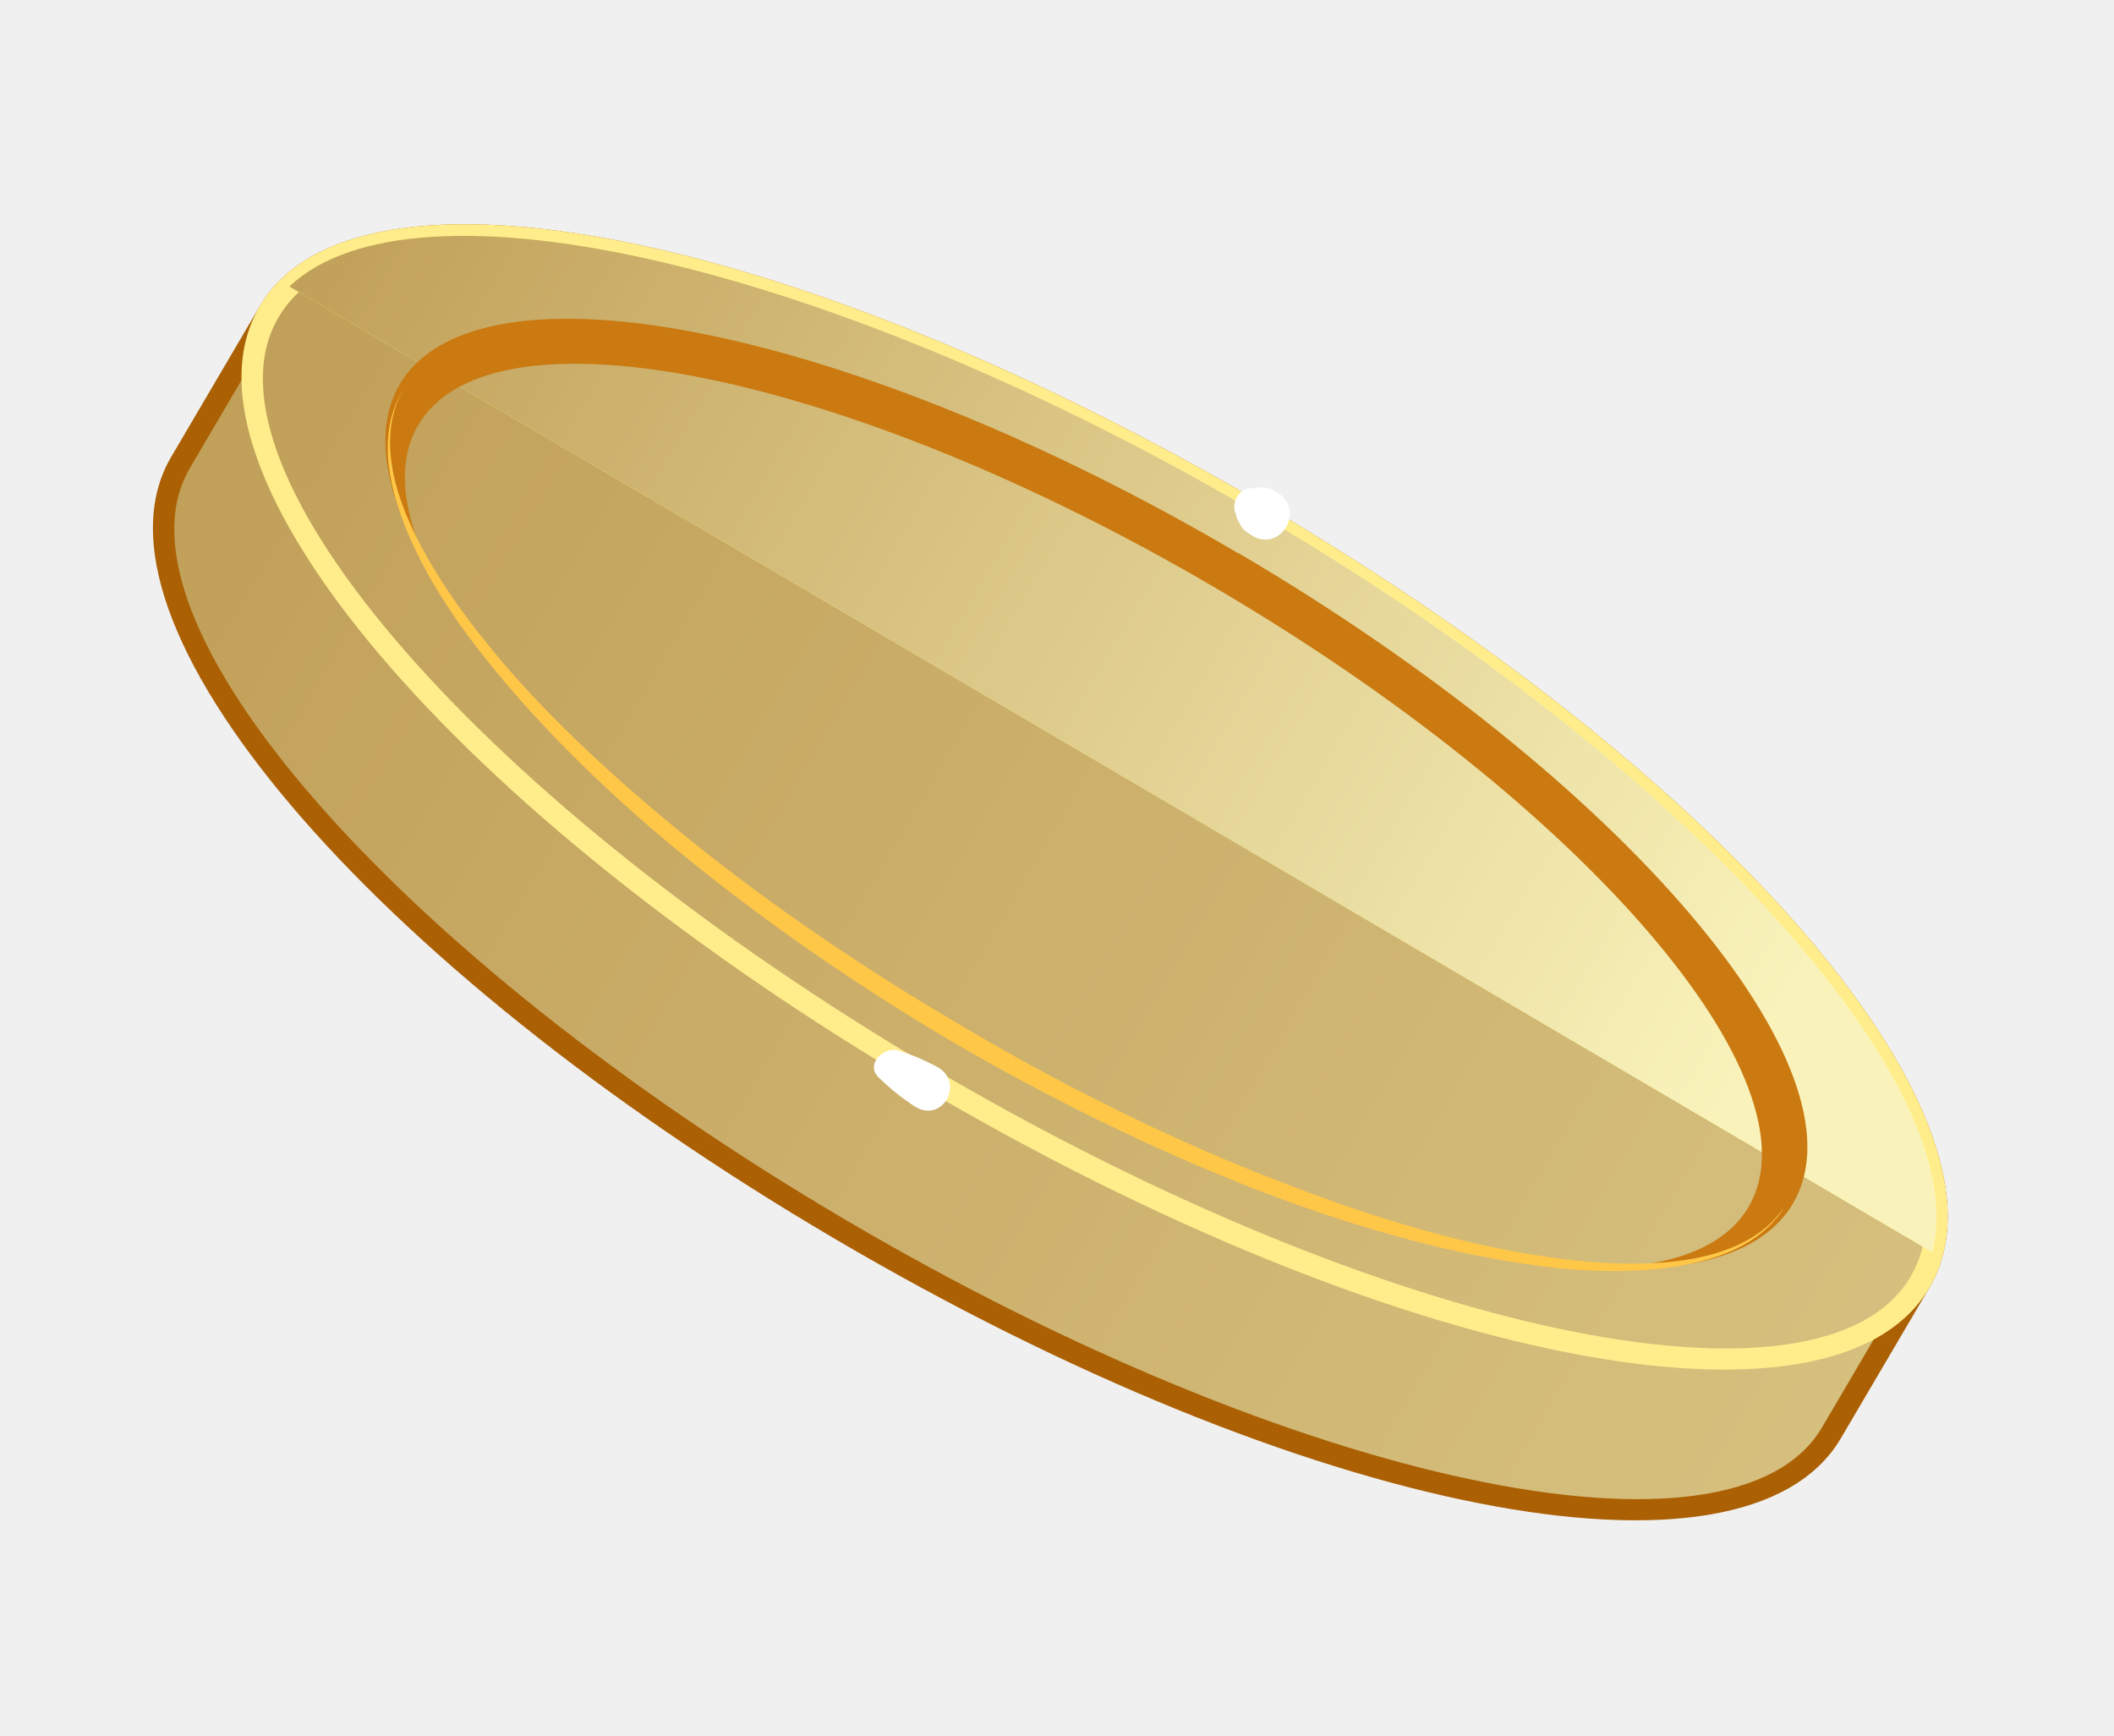
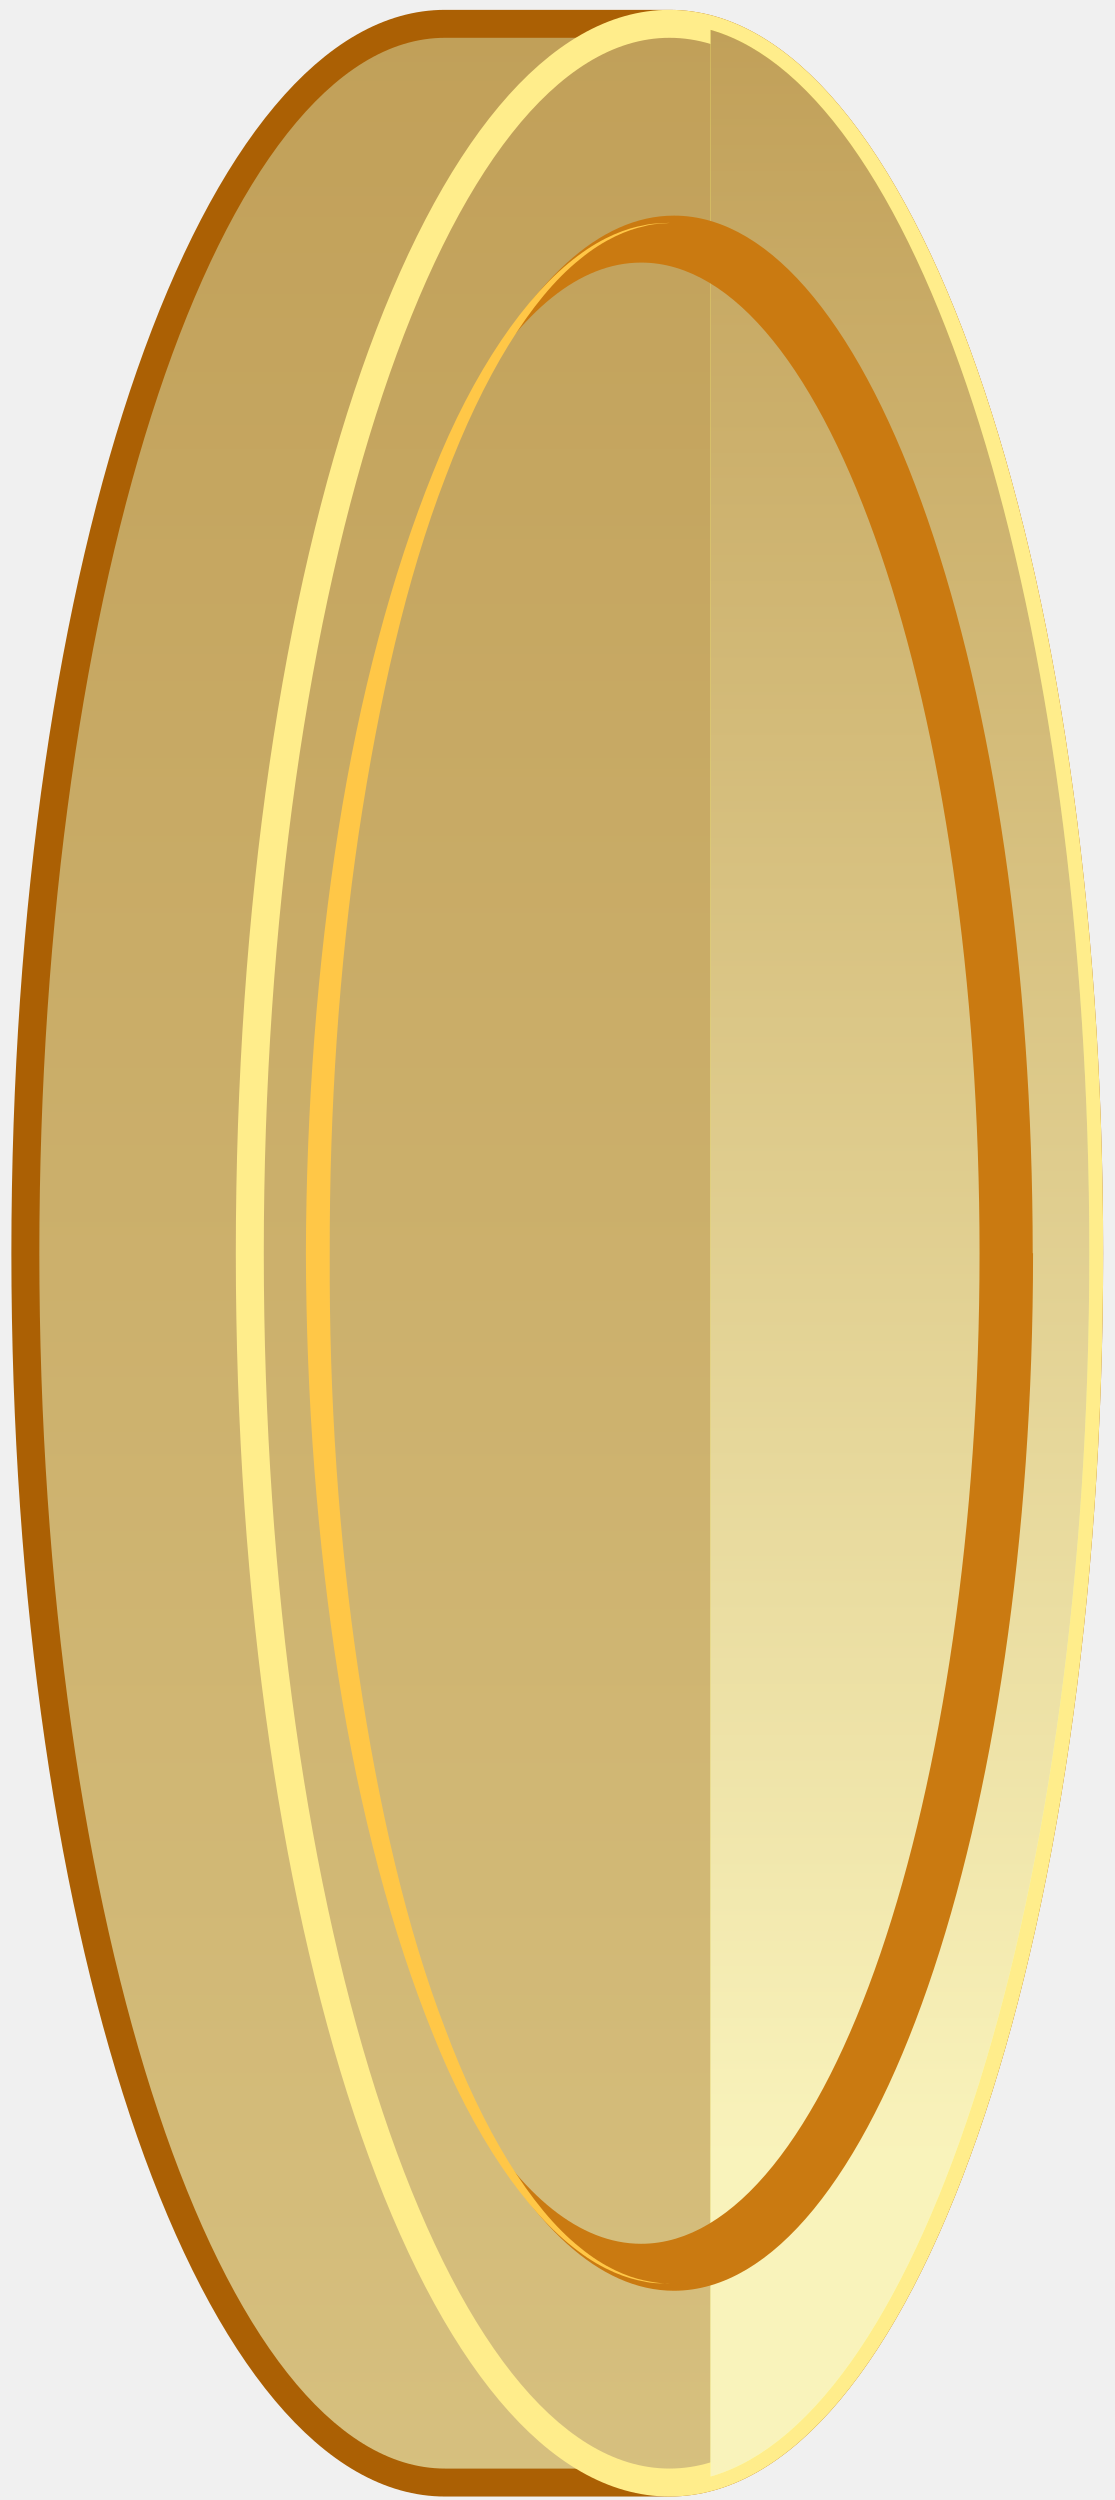
- <svg xmlns="http://www.w3.org/2000/svg" width="190" height="156" viewBox="0 0 190 156" fill="none">
-   <g clip-path="url(#clip0_24_5235)">
-     <path d="M24.198 28.027C32.416 14.046 72.293 22.233 113.258 46.312C154.223 70.39 180.774 101.248 172.556 115.229L164.595 128.773C156.377 142.754 116.501 134.567 75.536 110.489C34.571 86.41 8.02 55.553 16.238 41.571L24.198 28.027Z" fill="url(#paint0_linear_24_5235)" />
-     <path d="M24.198 28.027C32.416 14.046 72.293 22.233 113.258 46.312C154.223 70.39 180.774 101.248 172.556 115.229L164.595 128.773C156.377 142.754 116.501 134.567 75.536 110.489C34.571 86.41 8.02 55.553 16.238 41.571L24.198 28.027Z" fill="url(#paint1_linear_24_5235)" />
-     <path d="M75.034 111.343C117.103 136.071 156.827 143.944 165.449 129.275L173.41 115.731C182.032 101.062 155.829 70.185 113.76 45.457C71.691 20.73 31.966 12.856 23.344 27.525L15.383 41.069C6.761 55.738 32.964 86.615 75.034 111.343ZM112.768 47.145C153.212 70.917 179.659 101.237 171.722 114.739L163.762 128.283C155.825 141.785 116.47 133.428 76.026 109.655C35.581 85.883 9.135 55.563 17.071 42.061L25.032 28.517C32.968 15.015 72.324 23.373 112.768 47.145Z" fill="#AB6004" />
-     <path d="M83.497 96.945C42.529 72.865 15.98 42.01 24.198 28.027C32.417 14.046 72.29 22.232 113.258 46.312C154.226 70.392 180.774 101.247 172.556 115.229C164.338 129.211 124.464 121.025 83.497 96.945Z" fill="url(#paint2_linear_24_5235)" />
-     <path d="M83.497 96.945C42.529 72.865 15.98 42.01 24.198 28.027C32.417 14.046 72.29 22.232 113.258 46.312C154.226 70.392 180.774 101.247 172.556 115.229C164.338 129.211 124.464 121.025 83.497 96.945Z" fill="url(#paint3_linear_24_5235)" />
-     <path d="M82.994 97.799C125.064 122.527 164.788 130.4 173.41 115.731C182.032 101.062 155.829 70.185 113.76 45.457C71.691 20.73 31.966 12.856 23.344 27.525C14.722 42.194 40.925 73.072 82.994 97.799ZM112.768 47.145C153.212 70.917 179.659 101.237 171.722 114.739C163.786 128.241 124.431 119.884 83.986 96.111C43.542 72.339 17.096 42.02 25.032 28.517C32.968 15.015 72.324 23.373 112.768 47.145Z" fill="#FFED8B" />
-     <path d="M26.01 25.756C37.189 15.085 74.743 23.645 113.27 46.291C151.797 68.936 177.545 97.583 173.659 112.541L26.01 25.756Z" fill="url(#paint4_linear_24_5235)" />
-     <path d="M26.01 25.756C37.189 15.085 74.743 23.645 113.27 46.291C151.797 68.936 177.545 97.583 173.659 112.541L26.01 25.756Z" fill="url(#paint5_linear_24_5235)" />
-     <path d="M111.273 49.687C145.862 70.018 168.18 96.201 161.15 108.161C158.493 112.682 152.03 114.519 143.13 113.969C149.998 113.97 154.973 112.184 157.153 108.475C163.779 97.202 142.38 72.317 109.375 52.917C76.37 33.517 44.218 26.926 37.592 38.199C35.4 41.929 36.292 47.135 39.634 53.136C34.824 45.627 33.264 39.075 35.922 34.554C42.952 22.594 76.672 29.377 111.261 49.708L111.273 49.687Z" fill="#CA7A11" />
-     <path d="M160.575 108.187C160.575 108.187 160.245 108.749 159.461 109.606C158.677 110.463 157.281 111.549 155.215 112.298C151.088 113.881 144.668 113.976 137.27 112.683C129.856 111.465 121.413 108.802 112.713 105.286C103.981 101.78 94.97 97.268 86.347 92.144C77.667 87.07 69.362 81.404 62.017 75.489C54.706 69.565 48.28 63.517 43.609 57.631C38.901 51.808 35.84 46.141 35.217 41.765C34.865 39.596 35.136 37.848 35.503 36.746C35.639 36.181 35.871 35.785 36.01 35.502C36.148 35.219 36.201 35.082 36.201 35.082C36.201 35.082 36.115 35.228 35.989 35.49C35.85 35.773 35.597 36.157 35.44 36.71C35.019 37.808 34.683 39.572 34.943 41.8C35.431 46.264 38.192 52.205 42.876 58.21C47.515 64.245 53.77 70.585 61.107 76.608C68.445 82.631 76.784 88.429 85.481 93.569C94.224 98.68 103.346 103.145 112.178 106.626C121.01 110.107 129.612 112.5 137.121 113.605C144.626 114.764 151.179 114.299 155.317 112.554C157.378 111.718 158.768 110.545 159.523 109.643C159.942 109.216 160.154 108.808 160.322 108.57C160.481 108.3 160.575 108.187 160.575 108.187Z" fill="#FFC747" />
-     <path d="M80.742 94.429C81.943 94.77 83.067 95.291 84.167 95.853C86.824 97.246 84.691 101.067 82.18 99.423C81.008 98.65 79.96 97.81 78.965 96.832C77.735 95.633 79.458 94.038 80.754 94.408L80.742 94.429Z" fill="white" />
-     <path d="M112.751 43.883C113.379 43.72 113.948 43.802 114.564 44.136C117.529 45.626 115.106 49.893 112.382 48.04C112.09 47.868 111.823 47.655 111.593 47.38C111.593 47.38 110.733 45.837 111.258 46.566C110.447 45.417 111.257 43.706 112.751 43.883Z" fill="white" />
-   </g>
+ <svg xmlns="http://www.w3.org/2000/svg" width="78" height="175" viewBox="0 0 78 175" fill="none">
+   <path d="M46.864 1.68C63.082 1.68 76.23 40.206 76.23 87.723C76.23 135.241 63.082 173.767 46.864 173.767H31.154C14.936 173.767 1.788 135.241 1.788 87.723C1.788 40.206 14.936 1.68 31.154 1.68H46.864Z" fill="url(#paint0_linear_47_568)" />
+   <path d="M46.864 1.68C63.082 1.68 76.23 40.206 76.23 87.723C76.23 135.241 63.082 173.767 46.864 173.767H31.154C14.936 173.767 1.788 135.241 1.788 87.723C1.788 40.206 14.936 1.68 31.154 1.68H46.864Z" fill="url(#paint1_linear_47_568)" />
+   <path d="M0.796 87.723C0.796 136.522 14.138 174.758 31.154 174.758H46.864C63.879 174.758 77.221 136.522 77.221 87.723C77.221 38.925 63.879 0.689 46.864 0.689H31.154C14.138 0.689 0.796 38.925 0.796 87.723ZM75.263 87.723C75.263 134.636 62.526 172.8 46.864 172.8H31.154C15.492 172.8 2.754 134.636 2.754 87.723C2.754 40.81 15.492 2.646 31.154 2.646H46.864C62.526 2.646 75.263 40.81 75.263 87.723Z" fill="#AB6004" />
+   <path d="M17.498 87.723C17.498 40.203 30.645 1.68 46.864 1.68C63.082 1.68 76.23 40.203 76.23 87.723C76.23 135.244 63.082 173.767 46.864 173.767C30.645 173.767 17.498 135.244 17.498 87.723Z" fill="url(#paint2_linear_47_568)" />
+   <path d="M17.498 87.723C17.498 40.203 30.645 1.68 46.864 1.68C63.082 1.68 76.23 40.203 76.23 87.723C76.23 135.244 63.082 173.767 46.864 173.767C30.645 173.767 17.498 135.244 17.498 87.723Z" fill="url(#paint3_linear_47_568)" />
+   <path d="M16.507 87.723C16.507 136.522 29.848 174.758 46.864 174.758C63.879 174.758 77.221 136.522 77.221 87.723C77.221 38.925 63.879 0.689 46.864 0.689C29.848 0.689 16.507 38.925 16.507 87.723ZM75.263 87.723C75.263 134.636 62.526 172.8 46.864 172.8C31.202 172.8 18.465 134.636 18.465 87.723C18.465 40.81 31.202 2.646 46.864 2.646C62.526 2.646 75.263 40.81 75.263 87.723Z" fill="#FFED8B" />
+   <path d="M49.74 2.09C64.604 6.32 76.254 43.034 76.254 87.723C76.254 132.413 64.604 169.126 49.74 173.356L49.74 2.09Z" fill="url(#paint4_linear_47_568)" />
+   <path d="M49.74 2.09C64.604 6.32 76.254 43.034 76.254 87.723C76.254 132.413 64.604 169.126 49.74 173.356L49.74 2.09Z" fill="url(#paint5_linear_47_568)" />
+   <path d="M72.314 87.723C72.314 127.844 61.051 160.353 47.178 160.353C41.933 160.353 37.075 155.712 33.039 147.76C36.519 153.682 40.58 157.065 44.882 157.065C57.958 157.065 68.568 126.008 68.568 87.723C68.568 49.438 57.958 18.381 44.882 18.381C40.556 18.381 36.519 21.788 33.039 27.71C37.075 19.758 41.933 15.093 47.178 15.093C61.051 15.093 72.29 47.602 72.29 87.723H72.314Z" fill="#CA7A11" />
+   <path d="M46.864 159.869C46.864 159.869 46.211 159.869 45.075 159.627C43.939 159.386 42.296 158.733 40.604 157.331C37.148 154.576 33.812 149.09 31.178 142.056C28.471 135.047 26.489 126.418 25.111 117.137C23.709 107.832 23.033 97.778 23.081 87.747C23.057 77.693 23.733 67.662 25.111 58.333C26.513 49.028 28.471 40.423 31.178 33.414C33.812 26.405 37.148 20.894 40.604 18.139C42.296 16.737 43.939 16.084 45.075 15.843C45.631 15.673 46.09 15.673 46.404 15.649C46.719 15.625 46.864 15.601 46.864 15.601C46.864 15.601 46.695 15.601 46.404 15.625C46.09 15.649 45.631 15.625 45.075 15.77C43.915 15.963 42.223 16.568 40.435 17.921C36.833 20.604 33.111 25.994 30.308 33.075C27.456 40.133 25.16 48.737 23.685 58.115C22.211 67.493 21.437 77.62 21.413 87.723C21.437 97.85 22.211 107.977 23.685 117.355C25.16 126.733 27.456 135.361 30.308 142.395C33.111 149.452 36.833 154.866 40.435 157.549C42.199 158.902 43.915 159.507 45.075 159.7C45.655 159.845 46.114 159.821 46.404 159.845C46.719 159.845 46.864 159.869 46.864 159.869Z" fill="#FFC747" />
  <defs>
-     <linearGradient id="paint0_linear_24_5235" x1="169.138" y1="122.332" x2="20.197" y2="34.787" gradientUnits="userSpaceOnUse">
+     <linearGradient id="paint0_linear_47_568" x1="39.009" y1="174.42" x2="39.009" y2="1.656" gradientUnits="userSpaceOnUse">
      <stop stop-color="#CD7D0A" />
      <stop offset="0.26" stop-color="#AF5203" />
      <stop offset="0.5" stop-color="#974B00" />
      <stop offset="0.74" stop-color="#BC6D07" />
      <stop offset="1" stop-color="#D0800A" />
    </linearGradient>
-     <linearGradient id="paint1_linear_24_5235" x1="1719.49" y1="1033.04" x2="20.438" y2="34.372" gradientUnits="userSpaceOnUse">
+     <linearGradient id="paint1_linear_47_568" x1="39.488" y1="1972.47" x2="39.488" y2="1.653" gradientUnits="userSpaceOnUse">
      <stop stop-color="#F9F4BF" />
      <stop offset="0.228" stop-color="#BA9B57" />
      <stop offset="0.414" stop-color="#F9C46E" />
      <stop offset="0.586" stop-color="#F0B963" />
      <stop offset="0.772" stop-color="#F9F3BB" />
      <stop offset="1" stop-color="#C1A059" />
    </linearGradient>
-     <linearGradient id="paint2_linear_24_5235" x1="116.095" y1="51.119" x2="89.348" y2="82.077" gradientUnits="userSpaceOnUse">
+     <linearGradient id="paint2_linear_47_568" x1="73.523" y1="92.606" x2="33.281" y2="85.234" gradientUnits="userSpaceOnUse">
      <stop stop-color="#FFDD40" />
      <stop offset="1" stop-color="#E29A0A" />
    </linearGradient>
-     <linearGradient id="paint3_linear_24_5235" x1="1723.42" y1="1026.36" x2="24.367" y2="27.688" gradientUnits="userSpaceOnUse">
+     <linearGradient id="paint3_linear_47_568" x1="47.242" y1="1972.47" x2="47.242" y2="1.653" gradientUnits="userSpaceOnUse">
      <stop stop-color="#F9F4BF" />
      <stop offset="0.228" stop-color="#BA9B57" />
      <stop offset="0.414" stop-color="#F9C46E" />
      <stop offset="0.586" stop-color="#F0B963" />
      <stop offset="0.772" stop-color="#F9F3BB" />
      <stop offset="1" stop-color="#C1A059" />
    </linearGradient>
-     <linearGradient id="paint4_linear_24_5235" x1="144.094" y1="26.14" x2="81.693" y2="86.801" gradientUnits="userSpaceOnUse">
+     <linearGradient id="paint4_linear_47_568" x1="109.245" y1="104.086" x2="25.329" y2="81.028" gradientUnits="userSpaceOnUse">
      <stop offset="0.2" stop-color="#FFFF9F" />
      <stop offset="1" stop-color="#FFFA6D" />
    </linearGradient>
-     <linearGradient id="paint5_linear_24_5235" x1="1723.73" y1="1008.07" x2="32.791" y2="14.166" gradientUnits="userSpaceOnUse">
+     <linearGradient id="paint5_linear_47_568" x1="63.168" y1="1963.47" x2="63.168" y2="2.063" gradientUnits="userSpaceOnUse">
      <stop offset="0.924" stop-color="#F9F3BB" />
      <stop offset="1" stop-color="#C1A059" />
    </linearGradient>
-     <clipPath id="clip0_24_5235">
-       <rect width="174.069" height="77.995" fill="white" transform="matrix(-0.862106 -0.506728 -0.506728 0.862106 189.589 88.2058)" />
-     </clipPath>
  </defs>
</svg>
